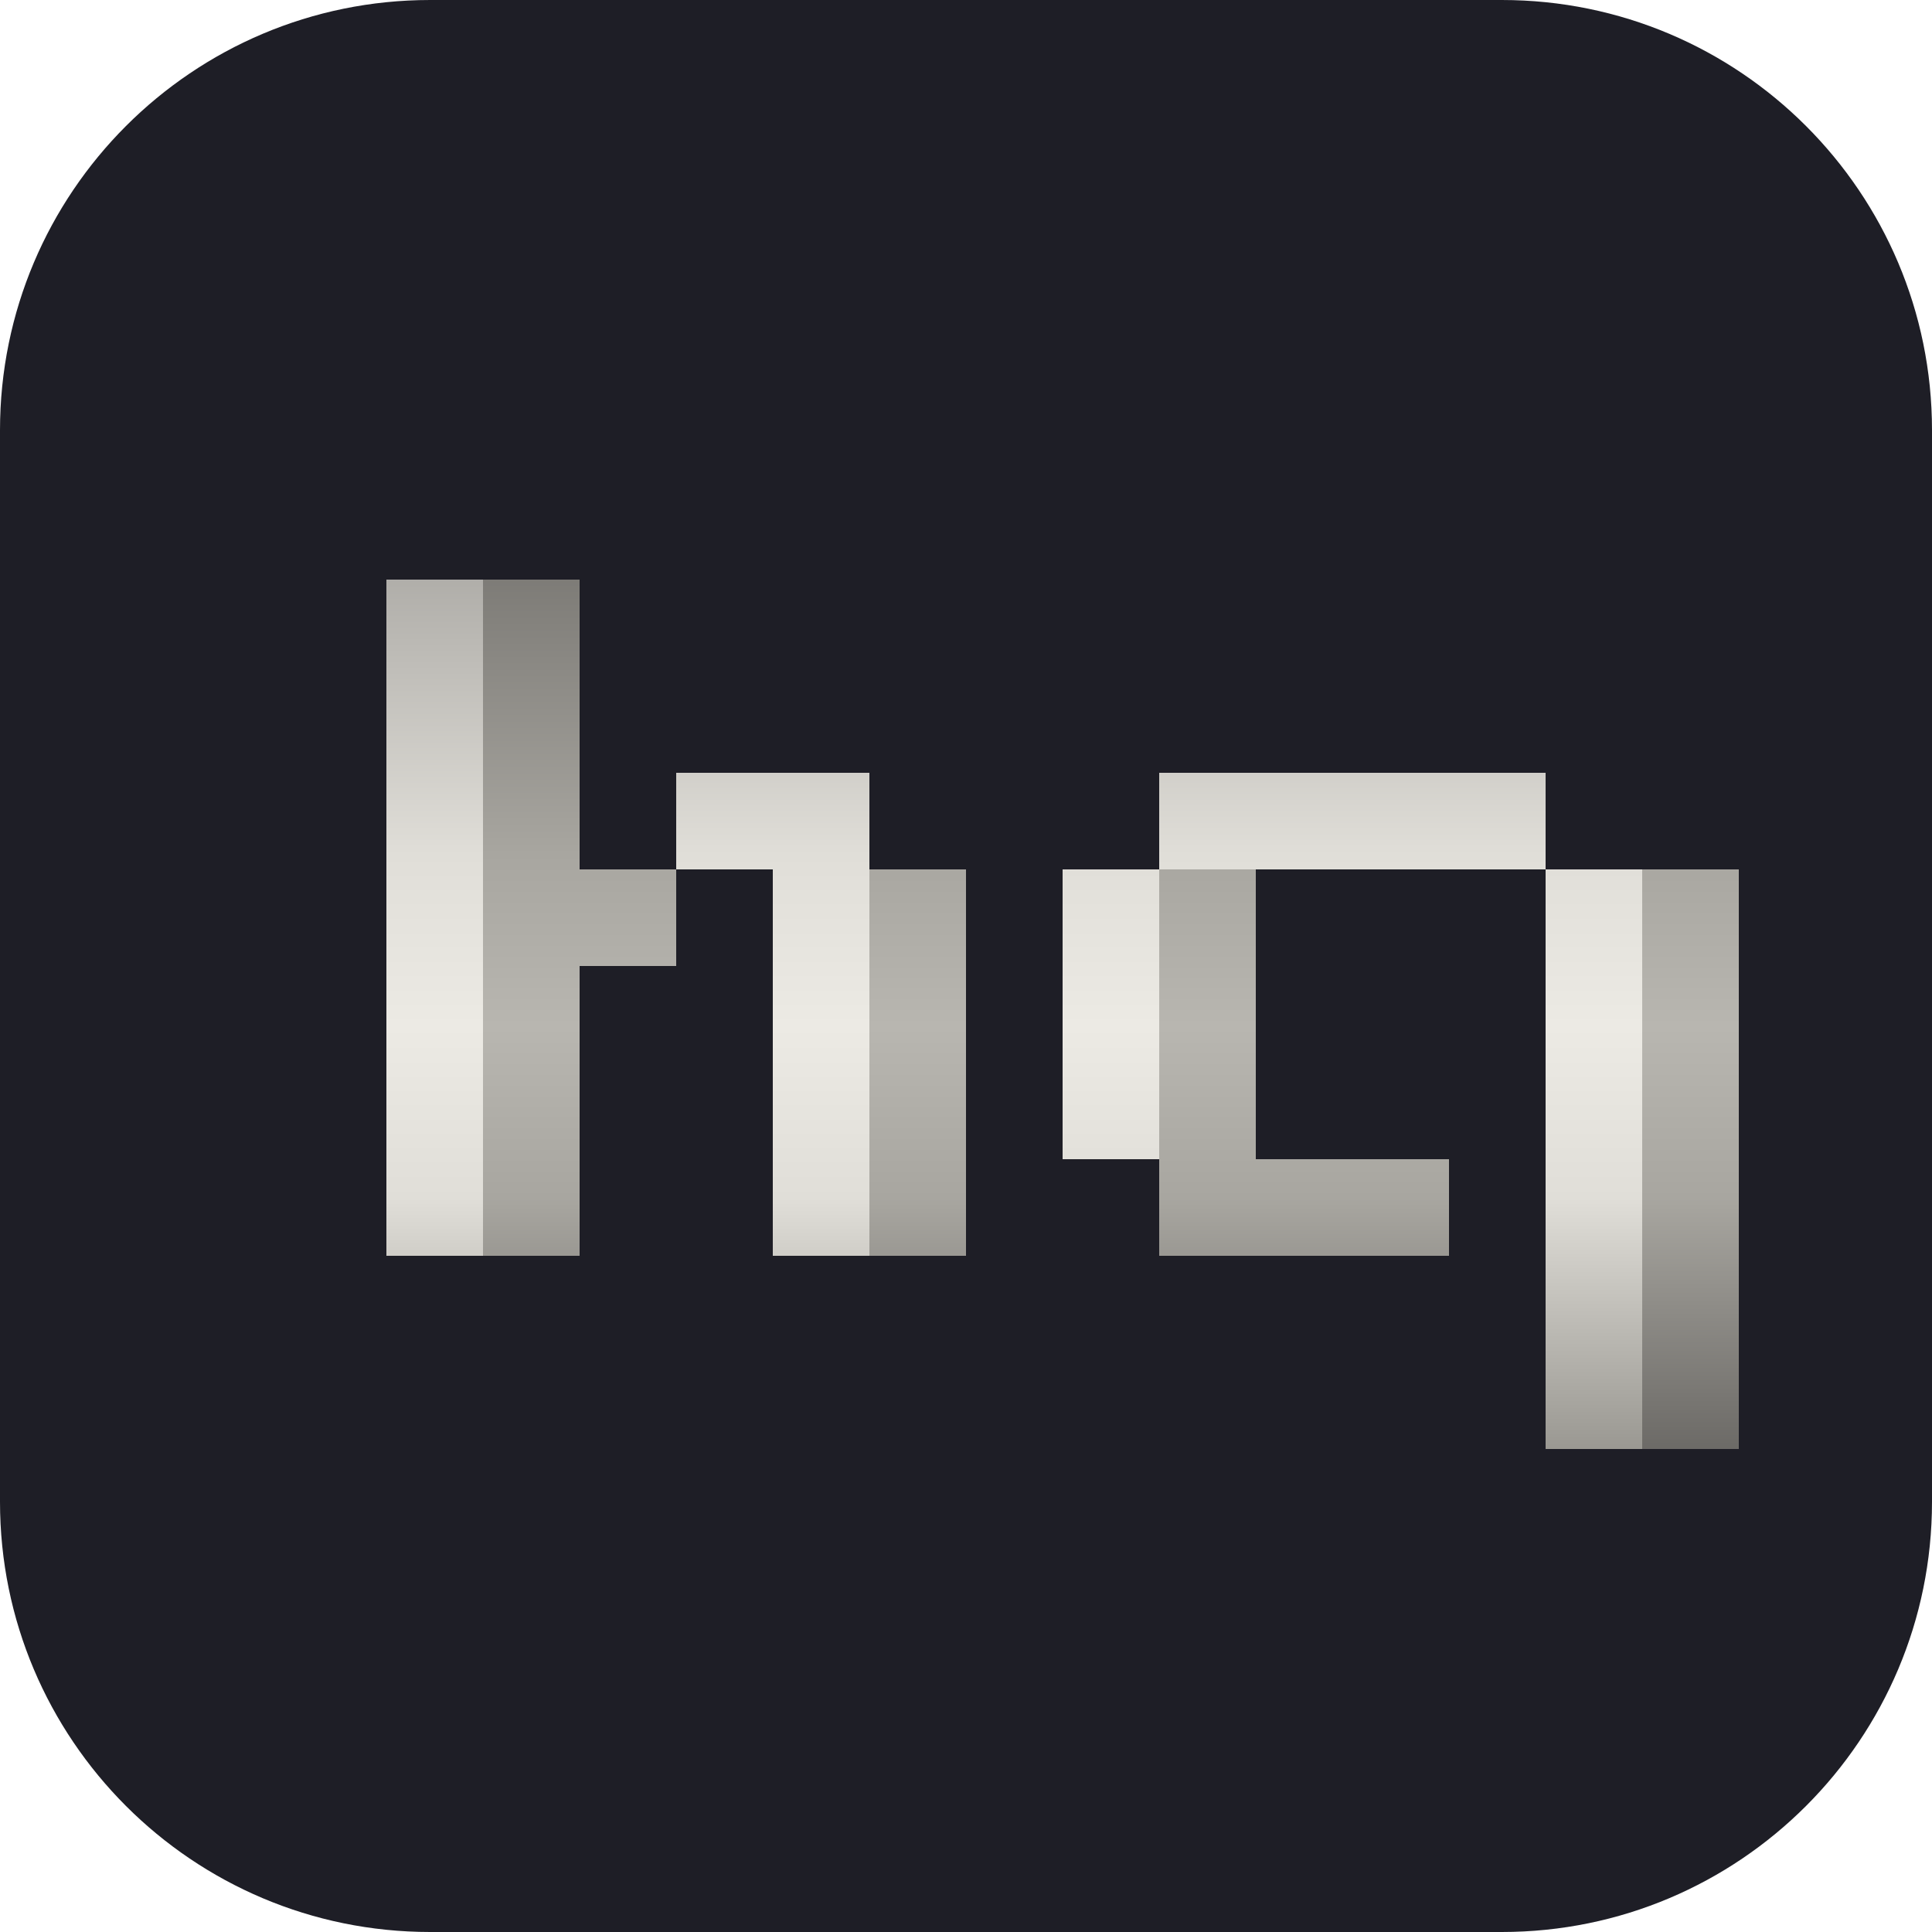
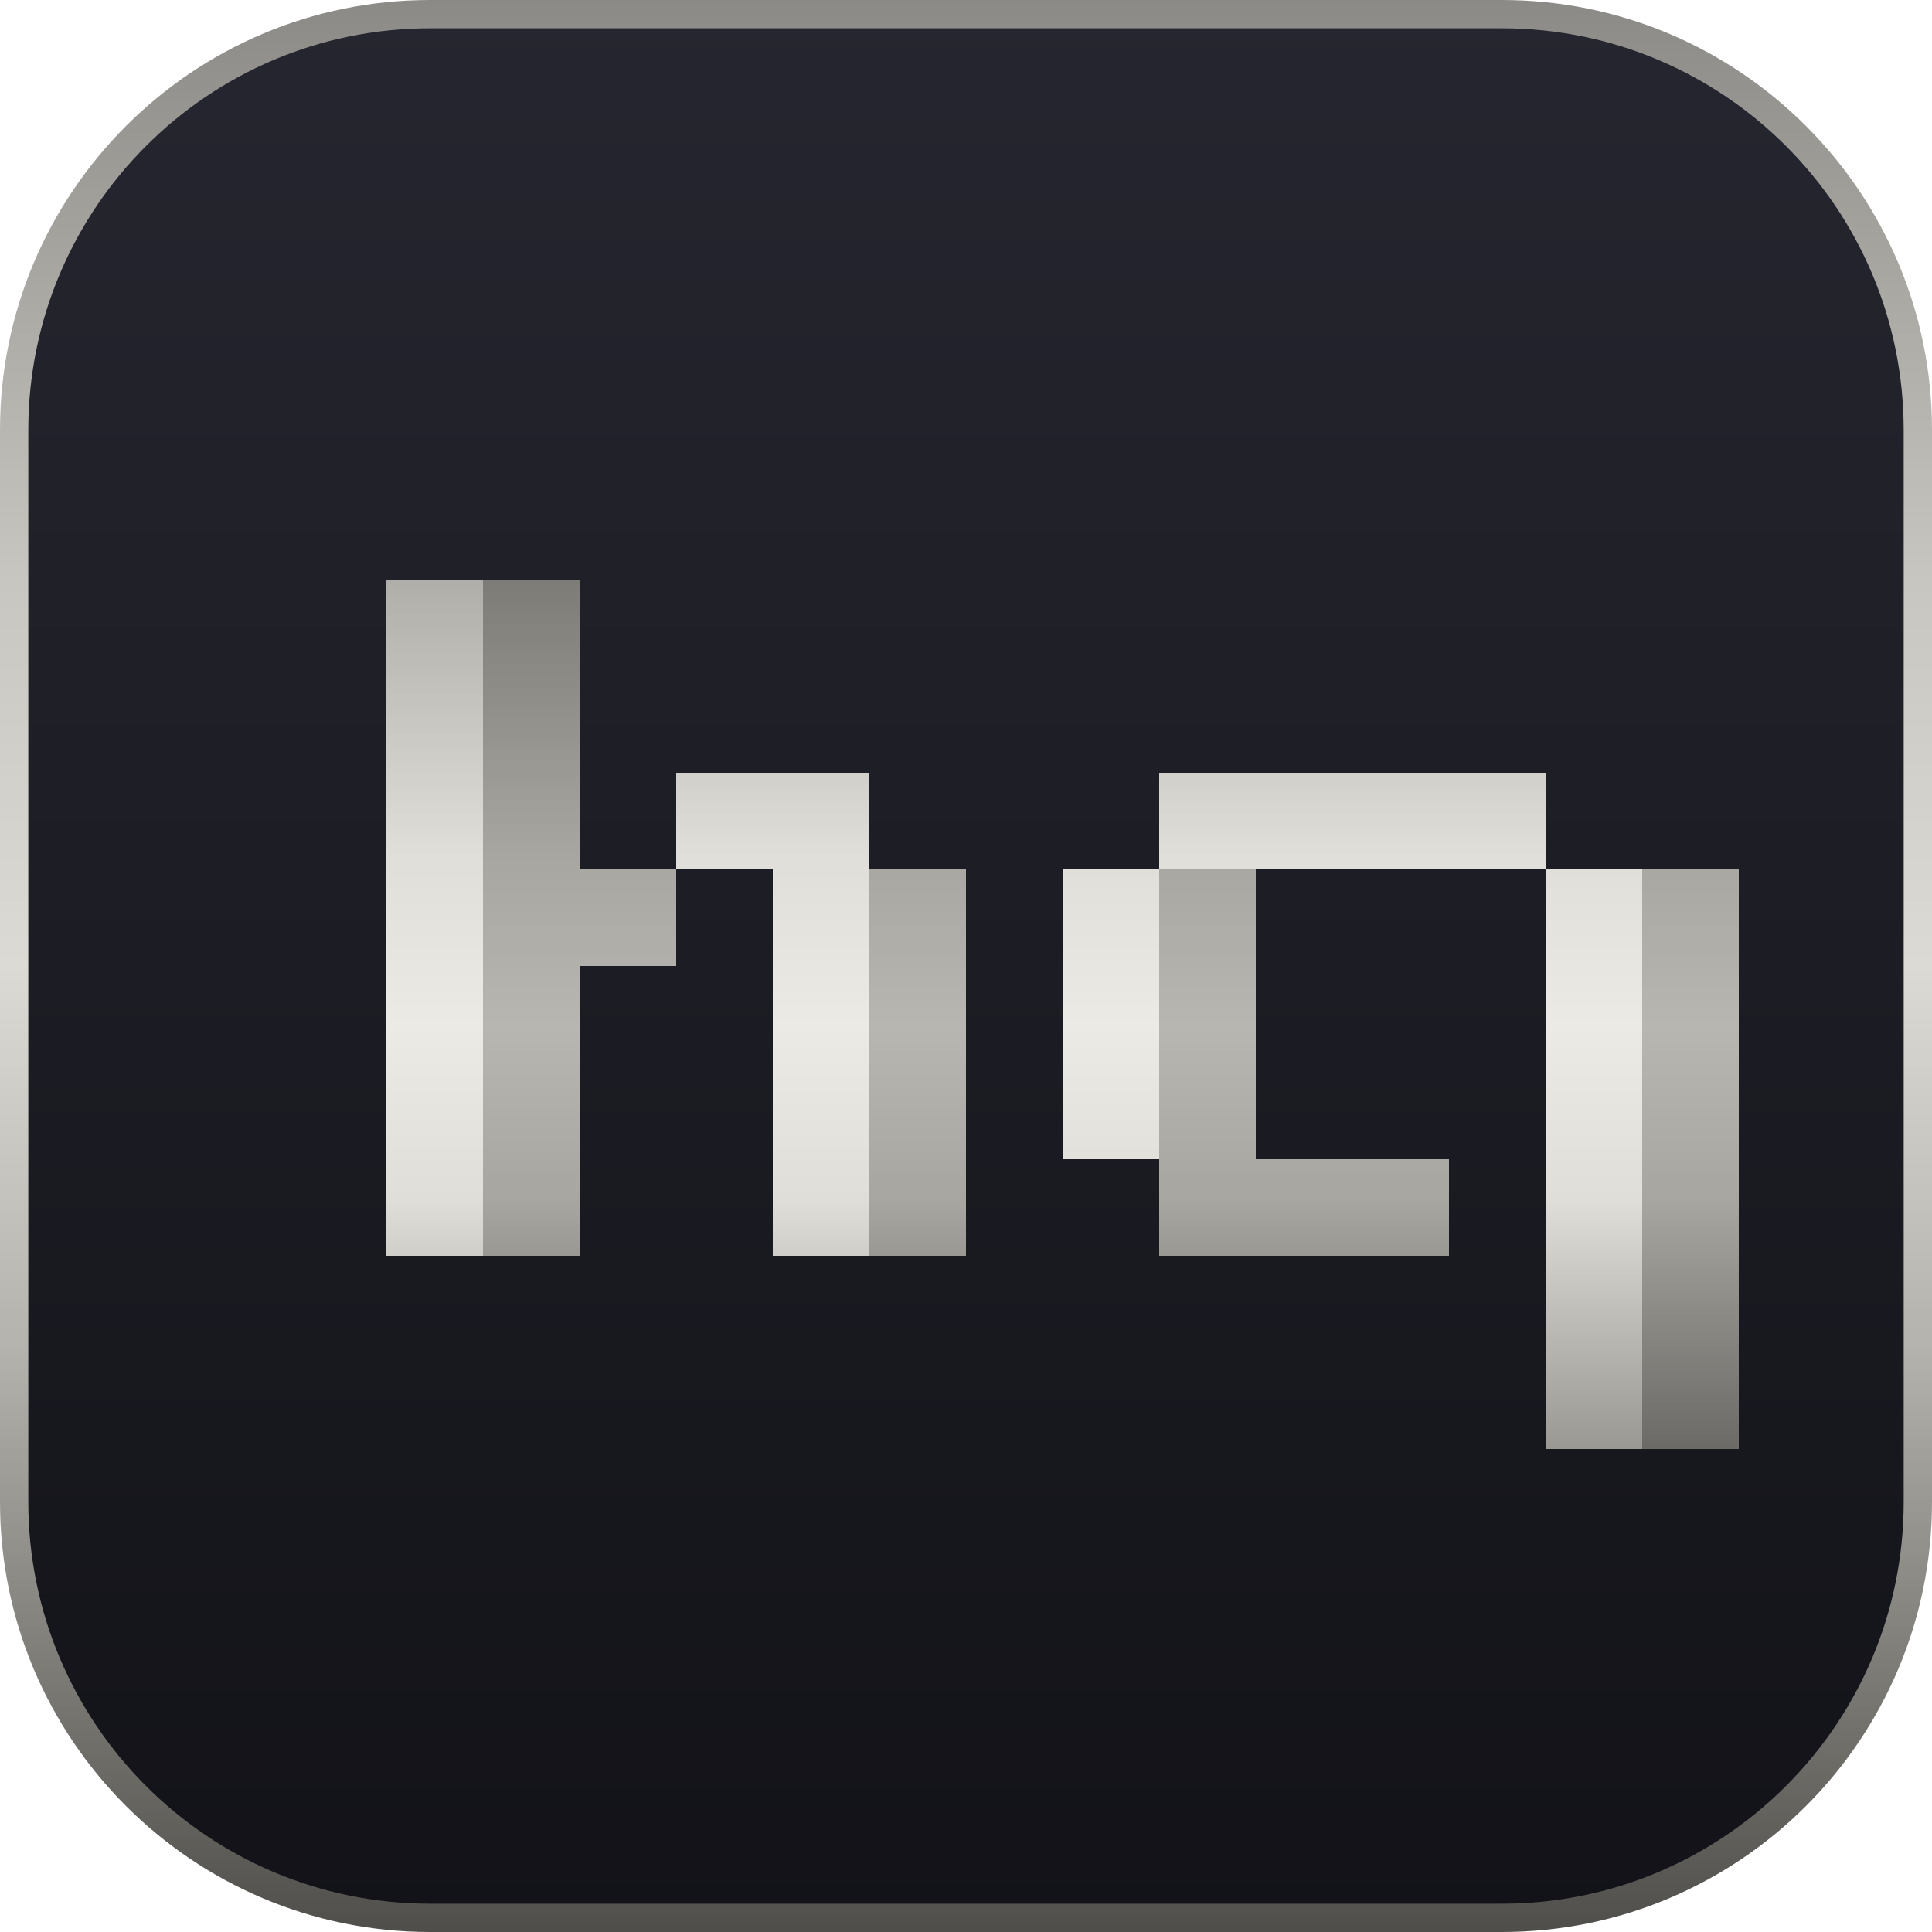
<svg xmlns="http://www.w3.org/2000/svg" width="1024" height="1024" viewBox="0 0 1024 1024">
  <defs>
+     <linearGradient id="bg" gradientUnits="userSpaceOnUse" x1="0" y1="0" x2="0" y2="1024">
+       <stop offset="0%" stop-color="#262630" />
+       <stop offset="100%" stop-color="#121218" />
+     </linearGradient>
+     <linearGradient id="border" gradientUnits="userSpaceOnUse" x1="0" y1="0" x2="0" y2="1024">
+       <stop offset="0%" stop-color="#8c8a86" />
+       <stop offset="30%" stop-color="#c8c6c0" />
+       <stop offset="50%" stop-color="#dcdad4" />
+       <stop offset="70%" stop-color="#b4b2ac" />
+       <stop offset="100%" stop-color="#504e4a" />
+     </linearGradient>
    <linearGradient id="lit" gradientUnits="userSpaceOnUse" x1="0" y1="240" x2="0" y2="848">
      <stop offset="0%" stop-color="#9a9894" />
      <stop offset="35%" stop-color="#e0ded8" />
      <stop offset="50%" stop-color="#eceae4" />
      <stop offset="65%" stop-color="#e0ded8" />
      <stop offset="100%" stop-color="#706e68" />
    </linearGradient>
    <linearGradient id="shd" gradientUnits="userSpaceOnUse" x1="0" y1="240" x2="0" y2="848">
      <stop offset="0%" stop-color="#6a6864" />
      <stop offset="35%" stop-color="#a8a6a0" />
      <stop offset="50%" stop-color="#b8b6b0" />
      <stop offset="65%" stop-color="#a8a6a0" />
      <stop offset="100%" stop-color="#484644" />
    </linearGradient>
  </defs>
-   <rect width="1024" height="1024" rx="228" ry="228" fill="#1e1e26" />
+   <rect width="1024" height="1024" rx="228" ry="228" fill="url(#border)" />
+   <rect x="15" y="15" width="994" height="994" rx="213" ry="213" fill="url(#bg)" />
  <g shape-rendering="crispEdges">
    <rect x="204.8" y="307.2" width="51.2" height="358.4" fill="url(#lit)" />
    <rect x="358.4" y="409.6" width="102.4" height="51.2" fill="url(#lit)" />
    <rect x="409.6" y="460.8" width="51.2" height="204.8" fill="url(#lit)" />
    <rect x="614.4" y="409.6" width="204.8" height="51.2" fill="url(#lit)" />
    <rect x="563.2" y="460.8" width="51.2" height="153.6" fill="url(#lit)" />
    <rect x="819.2" y="460.8" width="51.2" height="307.2" fill="url(#lit)" />
    <rect x="256" y="307.2" width="51.2" height="358.4" fill="url(#shd)" />
    <rect x="307.2" y="460.8" width="51.2" height="51.2" fill="url(#shd)" />
    <rect x="460.8" y="460.8" width="51.2" height="204.8" fill="url(#shd)" />
    <rect x="614.4" y="460.8" width="51.2" height="153.6" fill="url(#shd)" />
    <rect x="870.4" y="460.8" width="51.2" height="307.2" fill="url(#shd)" />
    <rect x="614.4" y="614.4" width="153.6" height="51.2" fill="url(#shd)" />
  </g>
</svg>
